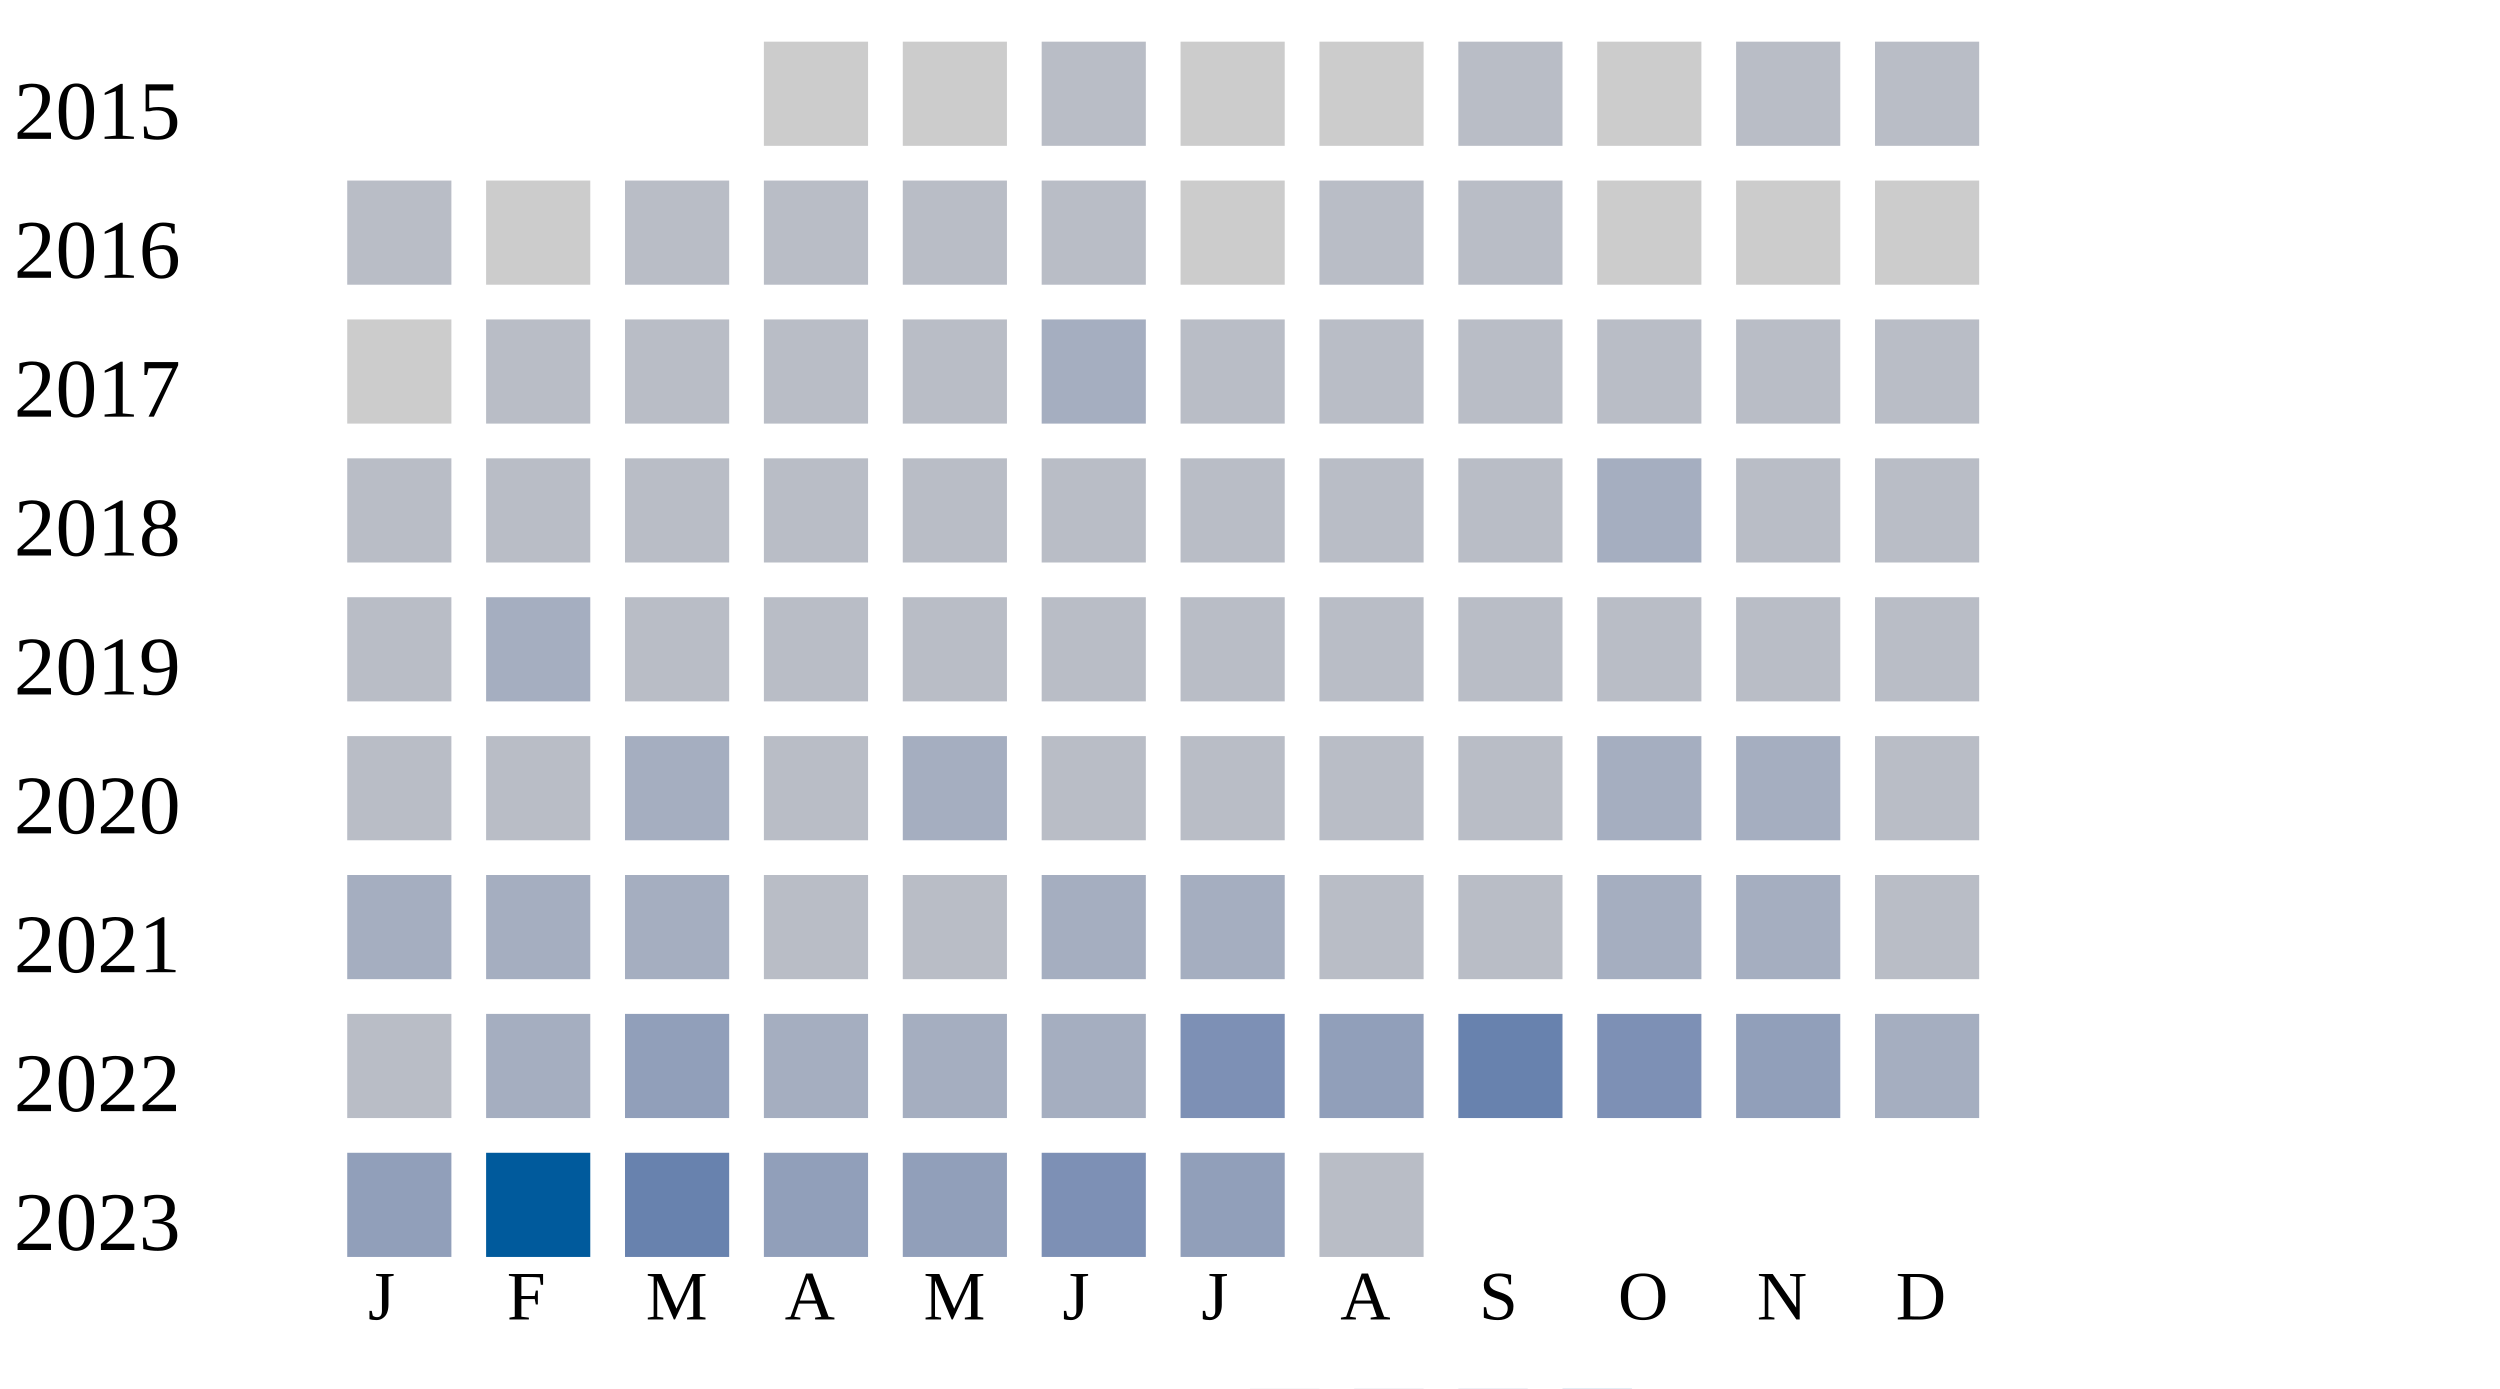
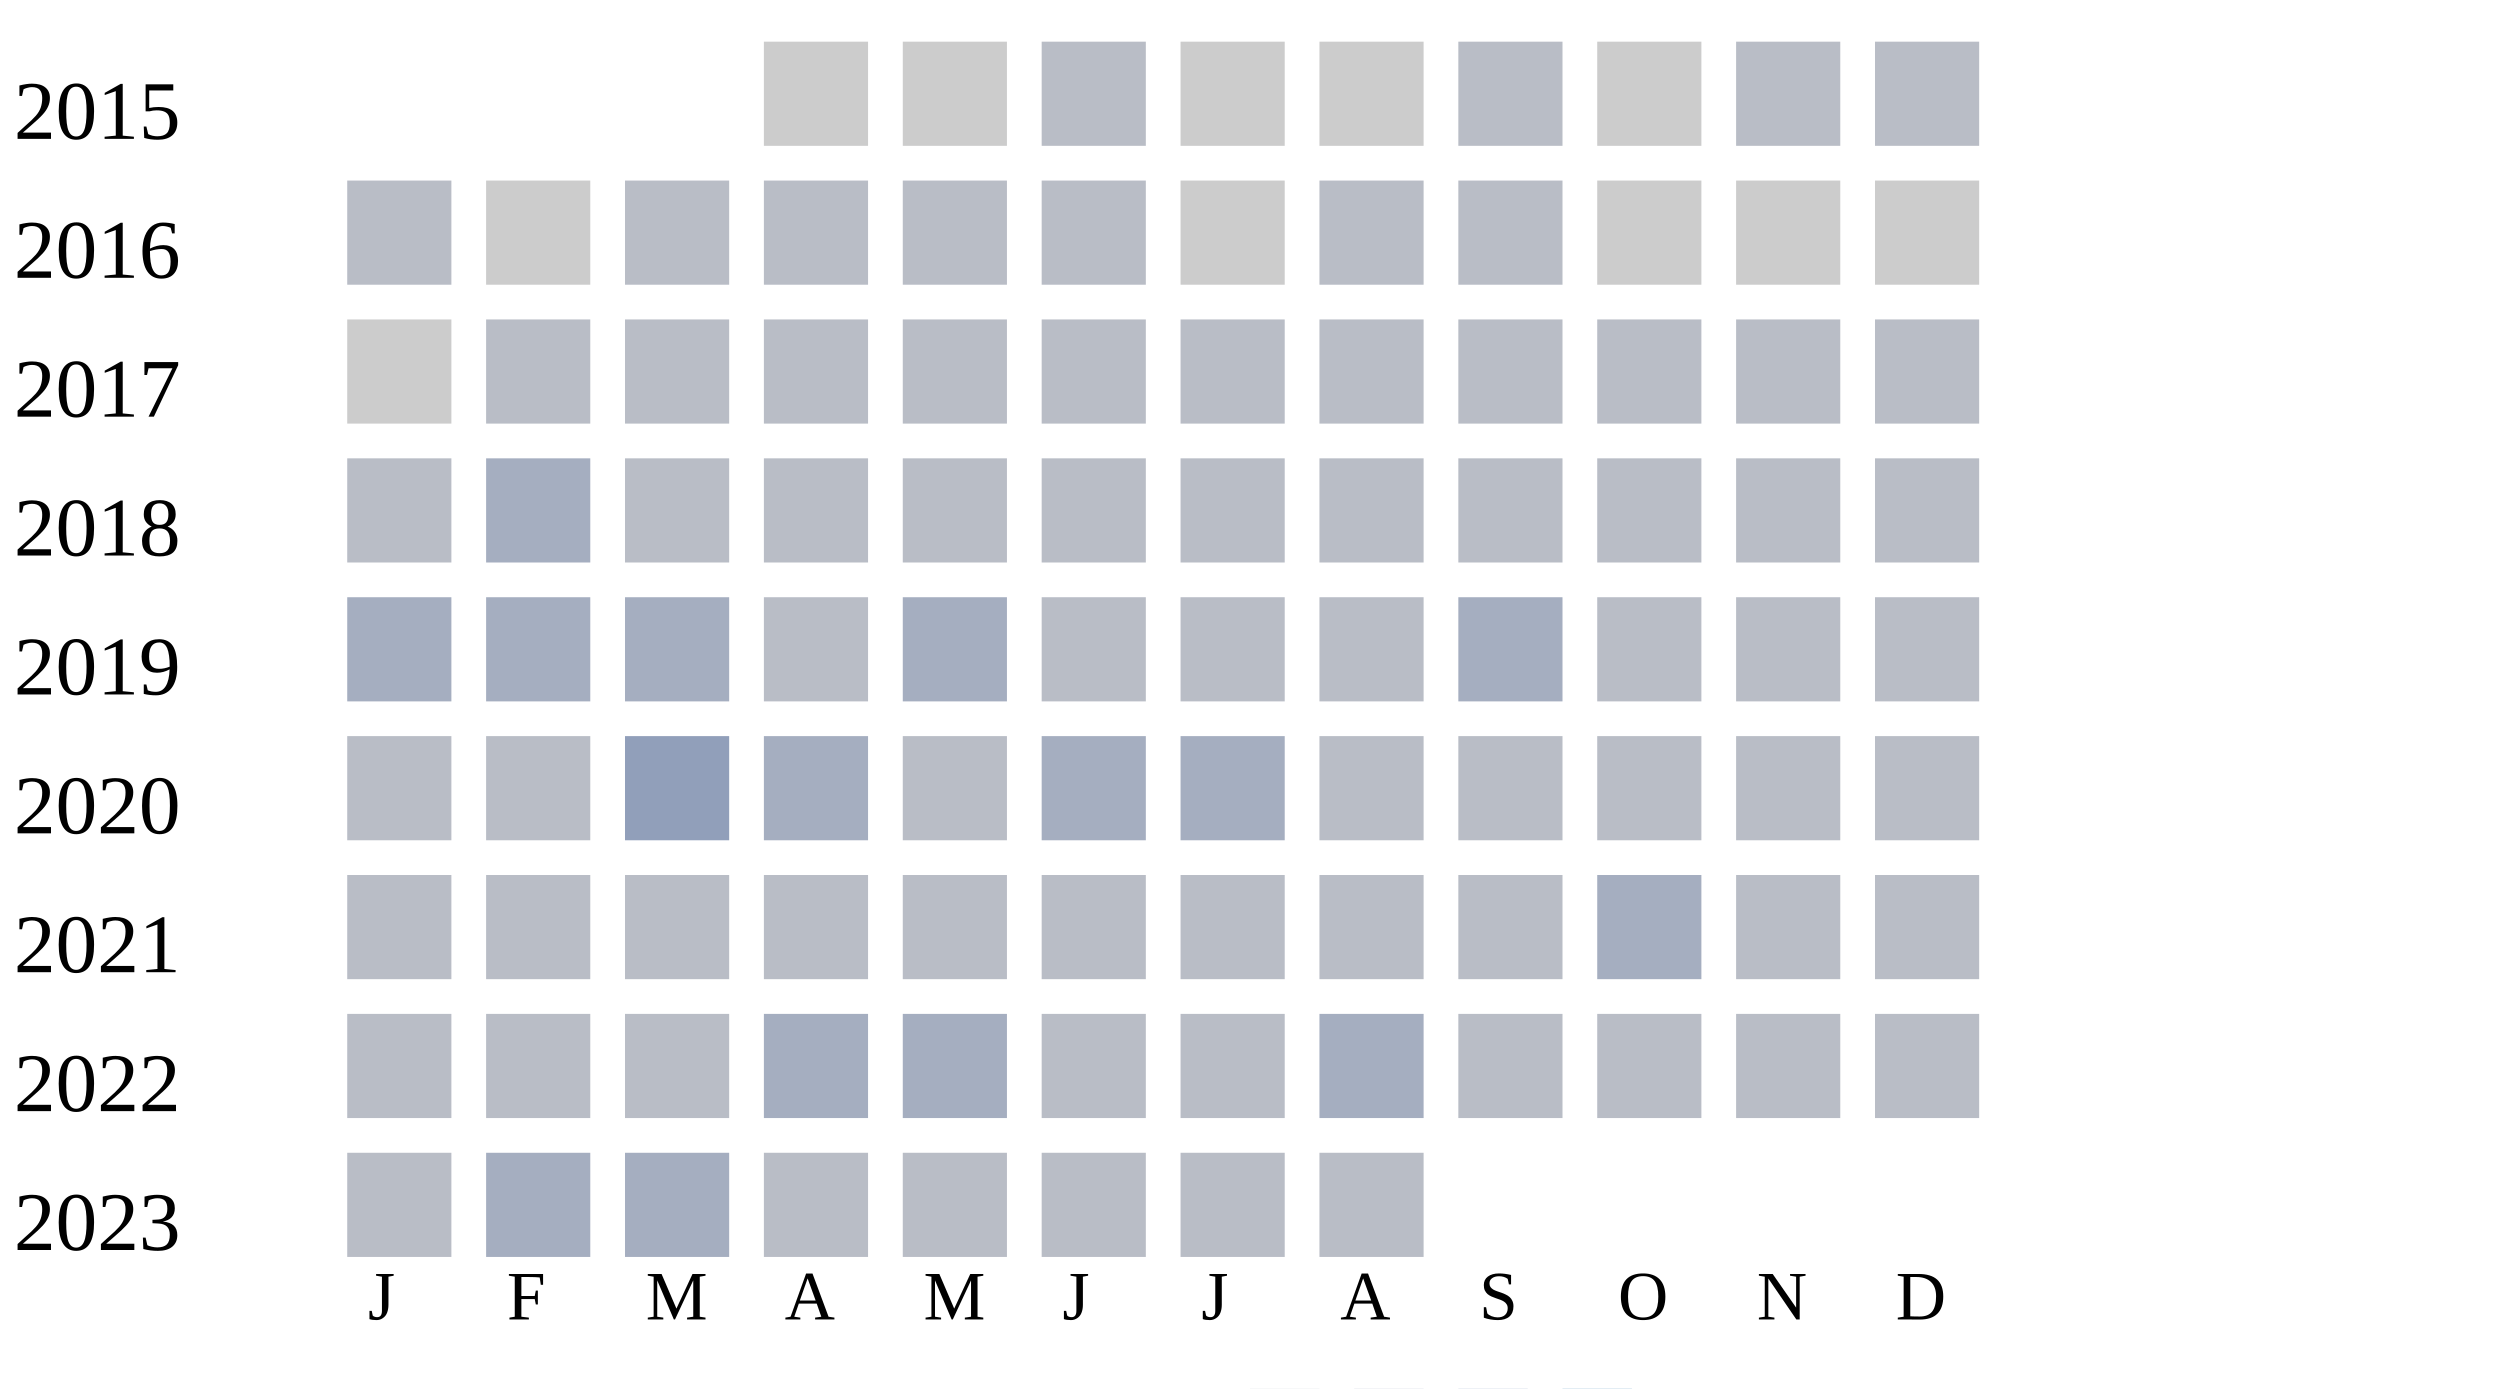
<svg xmlns="http://www.w3.org/2000/svg" width="360" height="200">
  <g transform="translate(0 0)">
    <text x="2" y="20">2015</text>
    <rect x="110" y="6" width="15" height="15" fill="#cccccc" />
    <rect x="130" y="6" width="15" height="15" fill="#cccccc" />
    <rect x="150" y="6" width="15" height="15" fill="#b9bdc6" />
    <rect x="170" y="6" width="15" height="15" fill="#cccccc" />
    <rect x="190" y="6" width="15" height="15" fill="#cccccc" />
    <rect x="210" y="6" width="15" height="15" fill="#b9bdc6" />
    <rect x="230" y="6" width="15" height="15" fill="#cccccc" />
    <rect x="250" y="6" width="15" height="15" fill="#b9bdc6" />
    <rect x="270" y="6" width="15" height="15" fill="#b9bdc6" />
  </g>
  <g transform="translate(0 20)">
    <text x="2" y="20">2016</text>
    <rect x="50" y="6" width="15" height="15" fill="#b9bdc6" />
    <rect x="70" y="6" width="15" height="15" fill="#cccccc" />
    <rect x="90" y="6" width="15" height="15" fill="#b9bdc6" />
    <rect x="110" y="6" width="15" height="15" fill="#b9bdc6" />
    <rect x="130" y="6" width="15" height="15" fill="#b9bdc6" />
    <rect x="150" y="6" width="15" height="15" fill="#b9bdc6" />
    <rect x="170" y="6" width="15" height="15" fill="#cccccc" />
    <rect x="190" y="6" width="15" height="15" fill="#b9bdc6" />
    <rect x="210" y="6" width="15" height="15" fill="#b9bdc6" />
    <rect x="230" y="6" width="15" height="15" fill="#cccccc" />
    <rect x="250" y="6" width="15" height="15" fill="#cccccc" />
    <rect x="270" y="6" width="15" height="15" fill="#cccccc" />
  </g>
  <g transform="translate(0 40)">
    <text x="2" y="20">2017</text>
    <rect x="50" y="6" width="15" height="15" fill="#cccccc" />
    <rect x="70" y="6" width="15" height="15" fill="#b9bdc6" />
    <rect x="90" y="6" width="15" height="15" fill="#b9bdc6" />
    <rect x="110" y="6" width="15" height="15" fill="#b9bdc6" />
    <rect x="130" y="6" width="15" height="15" fill="#b9bdc6" />
-     <rect x="150" y="6" width="15" height="15" fill="#a5aec0" />
+     <rect x="150" y="6" width="15" height="15" fill="#b9bdc6" />
    <rect x="170" y="6" width="15" height="15" fill="#b9bdc6" />
    <rect x="190" y="6" width="15" height="15" fill="#b9bdc6" />
    <rect x="210" y="6" width="15" height="15" fill="#b9bdc6" />
    <rect x="230" y="6" width="15" height="15" fill="#b9bdc6" />
    <rect x="250" y="6" width="15" height="15" fill="#b9bdc6" />
    <rect x="270" y="6" width="15" height="15" fill="#b9bdc6" />
  </g>
  <g transform="translate(0 60)">
    <text x="2" y="20">2018</text>
+     <rect x="50" y="6" width="15" height="15" fill="#b9bdc6" />
+     <rect x="70" y="6" width="15" height="15" fill="#a5aec0" />
+     <rect x="90" y="6" width="15" height="15" fill="#b9bdc6" />
+     <rect x="110" y="6" width="15" height="15" fill="#b9bdc6" />
+     <rect x="130" y="6" width="15" height="15" fill="#b9bdc6" />
+     <rect x="150" y="6" width="15" height="15" fill="#b9bdc6" />
+     <rect x="170" y="6" width="15" height="15" fill="#b9bdc6" />
+     <rect x="190" y="6" width="15" height="15" fill="#b9bdc6" />
+     <rect x="210" y="6" width="15" height="15" fill="#b9bdc6" />
+     <rect x="230" y="6" width="15" height="15" fill="#b9bdc6" />
+     <rect x="250" y="6" width="15" height="15" fill="#b9bdc6" />
+     <rect x="270" y="6" width="15" height="15" fill="#b9bdc6" />
+   </g>
+   <g transform="translate(0 80)">
+     <text x="2" y="20">2019</text>
+     <rect x="50" y="6" width="15" height="15" fill="#a5aec0" />
+     <rect x="70" y="6" width="15" height="15" fill="#a5aec0" />
+     <rect x="90" y="6" width="15" height="15" fill="#a5aec0" />
+     <rect x="110" y="6" width="15" height="15" fill="#b9bdc6" />
+     <rect x="130" y="6" width="15" height="15" fill="#a5aec0" />
+     <rect x="150" y="6" width="15" height="15" fill="#b9bdc6" />
+     <rect x="170" y="6" width="15" height="15" fill="#b9bdc6" />
+     <rect x="190" y="6" width="15" height="15" fill="#b9bdc6" />
+     <rect x="210" y="6" width="15" height="15" fill="#a5aec0" />
+     <rect x="230" y="6" width="15" height="15" fill="#b9bdc6" />
+     <rect x="250" y="6" width="15" height="15" fill="#b9bdc6" />
+     <rect x="270" y="6" width="15" height="15" fill="#b9bdc6" />
+   </g>
+   <g transform="translate(0 100)">
+     <text x="2" y="20">2020</text>
+     <rect x="50" y="6" width="15" height="15" fill="#b9bdc6" />
+     <rect x="70" y="6" width="15" height="15" fill="#b9bdc6" />
+     <rect x="90" y="6" width="15" height="15" fill="#919fba" />
+     <rect x="110" y="6" width="15" height="15" fill="#a5aec0" />
+     <rect x="130" y="6" width="15" height="15" fill="#b9bdc6" />
+     <rect x="150" y="6" width="15" height="15" fill="#a5aec0" />
+     <rect x="170" y="6" width="15" height="15" fill="#a5aec0" />
+     <rect x="190" y="6" width="15" height="15" fill="#b9bdc6" />
+     <rect x="210" y="6" width="15" height="15" fill="#b9bdc6" />
+     <rect x="230" y="6" width="15" height="15" fill="#b9bdc6" />
+     <rect x="250" y="6" width="15" height="15" fill="#b9bdc6" />
+     <rect x="270" y="6" width="15" height="15" fill="#b9bdc6" />
+   </g>
+   <g transform="translate(0 120)">
+     <text x="2" y="20">2021</text>
    <rect x="50" y="6" width="15" height="15" fill="#b9bdc6" />
    <rect x="70" y="6" width="15" height="15" fill="#b9bdc6" />
    <rect x="90" y="6" width="15" height="15" fill="#b9bdc6" />
    <rect x="110" y="6" width="15" height="15" fill="#b9bdc6" />
    <rect x="130" y="6" width="15" height="15" fill="#b9bdc6" />
    <rect x="150" y="6" width="15" height="15" fill="#b9bdc6" />
    <rect x="170" y="6" width="15" height="15" fill="#b9bdc6" />
    <rect x="190" y="6" width="15" height="15" fill="#b9bdc6" />
    <rect x="210" y="6" width="15" height="15" fill="#b9bdc6" />
    <rect x="230" y="6" width="15" height="15" fill="#a5aec0" />
    <rect x="250" y="6" width="15" height="15" fill="#b9bdc6" />
    <rect x="270" y="6" width="15" height="15" fill="#b9bdc6" />
  </g>
-   <g transform="translate(0 80)">
-     <text x="2" y="20">2019</text>
+   <g transform="translate(0 140)">
+     <text x="2" y="20">2022</text>
    <rect x="50" y="6" width="15" height="15" fill="#b9bdc6" />
-     <rect x="70" y="6" width="15" height="15" fill="#a5aec0" />
+     <rect x="70" y="6" width="15" height="15" fill="#b9bdc6" />
    <rect x="90" y="6" width="15" height="15" fill="#b9bdc6" />
-     <rect x="110" y="6" width="15" height="15" fill="#b9bdc6" />
-     <rect x="130" y="6" width="15" height="15" fill="#b9bdc6" />
+     <rect x="110" y="6" width="15" height="15" fill="#a5aec0" />
+     <rect x="130" y="6" width="15" height="15" fill="#a5aec0" />
    <rect x="150" y="6" width="15" height="15" fill="#b9bdc6" />
    <rect x="170" y="6" width="15" height="15" fill="#b9bdc6" />
-     <rect x="190" y="6" width="15" height="15" fill="#b9bdc6" />
+     <rect x="190" y="6" width="15" height="15" fill="#a5aec0" />
    <rect x="210" y="6" width="15" height="15" fill="#b9bdc6" />
    <rect x="230" y="6" width="15" height="15" fill="#b9bdc6" />
    <rect x="250" y="6" width="15" height="15" fill="#b9bdc6" />
    <rect x="270" y="6" width="15" height="15" fill="#b9bdc6" />
  </g>
-   <g transform="translate(0 100)">
-     <text x="2" y="20">2020</text>
+   <g transform="translate(0 160)">
+     <text x="2" y="20">2023</text>
    <rect x="50" y="6" width="15" height="15" fill="#b9bdc6" />
-     <rect x="70" y="6" width="15" height="15" fill="#b9bdc6" />
-     <rect x="90" y="6" width="15" height="15" fill="#a5aec0" />
-     <rect x="110" y="6" width="15" height="15" fill="#b9bdc6" />
-     <rect x="130" y="6" width="15" height="15" fill="#a5aec0" />
-     <rect x="150" y="6" width="15" height="15" fill="#b9bdc6" />
-     <rect x="170" y="6" width="15" height="15" fill="#b9bdc6" />
-     <rect x="190" y="6" width="15" height="15" fill="#b9bdc6" />
-     <rect x="210" y="6" width="15" height="15" fill="#b9bdc6" />
-     <rect x="230" y="6" width="15" height="15" fill="#a5aec0" />
-     <rect x="250" y="6" width="15" height="15" fill="#a5aec0" />
-     <rect x="270" y="6" width="15" height="15" fill="#b9bdc6" />
-   </g>
-   <g transform="translate(0 120)">
-     <text x="2" y="20">2021</text>
-     <rect x="50" y="6" width="15" height="15" fill="#a5aec0" />
    <rect x="70" y="6" width="15" height="15" fill="#a5aec0" />
    <rect x="90" y="6" width="15" height="15" fill="#a5aec0" />
    <rect x="110" y="6" width="15" height="15" fill="#b9bdc6" />
    <rect x="130" y="6" width="15" height="15" fill="#b9bdc6" />
-     <rect x="150" y="6" width="15" height="15" fill="#a5aec0" />
-     <rect x="170" y="6" width="15" height="15" fill="#a5aec0" />
-     <rect x="190" y="6" width="15" height="15" fill="#b9bdc6" />
-     <rect x="210" y="6" width="15" height="15" fill="#b9bdc6" />
-     <rect x="230" y="6" width="15" height="15" fill="#a5aec0" />
-     <rect x="250" y="6" width="15" height="15" fill="#a5aec0" />
-     <rect x="270" y="6" width="15" height="15" fill="#b9bdc6" />
-   </g>
-   <g transform="translate(0 140)">
-     <text x="2" y="20">2022</text>
-     <rect x="50" y="6" width="15" height="15" fill="#b9bdc6" />
-     <rect x="70" y="6" width="15" height="15" fill="#a5aec0" />
-     <rect x="90" y="6" width="15" height="15" fill="#919fba" />
-     <rect x="110" y="6" width="15" height="15" fill="#a5aec0" />
-     <rect x="130" y="6" width="15" height="15" fill="#a5aec0" />
-     <rect x="150" y="6" width="15" height="15" fill="#a5aec0" />
-     <rect x="170" y="6" width="15" height="15" fill="#7d90b5" />
-     <rect x="190" y="6" width="15" height="15" fill="#919fba" />
-     <rect x="210" y="6" width="15" height="15" fill="#6882ae" />
-     <rect x="230" y="6" width="15" height="15" fill="#7d90b5" />
-     <rect x="250" y="6" width="15" height="15" fill="#919fba" />
-     <rect x="270" y="6" width="15" height="15" fill="#a5aec0" />
-   </g>
-   <g transform="translate(0 160)">
-     <text x="2" y="20">2023</text>
-     <rect x="50" y="6" width="15" height="15" fill="#919fba" />
-     <rect x="70" y="6" width="15" height="15" fill="#005a9c" />
-     <rect x="90" y="6" width="15" height="15" fill="#6882ae" />
-     <rect x="110" y="6" width="15" height="15" fill="#919fba" />
-     <rect x="130" y="6" width="15" height="15" fill="#919fba" />
-     <rect x="150" y="6" width="15" height="15" fill="#7d90b5" />
-     <rect x="170" y="6" width="15" height="15" fill="#919fba" />
+     <rect x="150" y="6" width="15" height="15" fill="#b9bdc6" />
+     <rect x="170" y="6" width="15" height="15" fill="#b9bdc6" />
    <rect x="190" y="6" width="15" height="15" fill="#b9bdc6" />
  </g>
  <text style="font-size: 10px; text-align: center" x="53" y="190">J</text>
  <text style="font-size: 10px; text-align: center" x="73" y="190">F</text>
  <text style="font-size: 10px; text-align: center" x="93" y="190">M</text>
  <text style="font-size: 10px; text-align: center" x="113" y="190">A</text>
  <text style="font-size: 10px; text-align: center" x="133" y="190">M</text>
  <text style="font-size: 10px; text-align: center" x="153" y="190">J</text>
  <text style="font-size: 10px; text-align: center" x="173" y="190">J</text>
  <text style="font-size: 10px; text-align: center" x="193" y="190">A</text>
  <text style="font-size: 10px; text-align: center" x="213" y="190">S</text>
  <text style="font-size: 10px; text-align: center" x="233" y="190">O</text>
  <text style="font-size: 10px; text-align: center" x="253" y="190">N</text>
  <text style="font-size: 10px; text-align: center" x="273" y="190">D</text>
  <text style="font-size: 10px;" x="155" y="209">Less</text>
  <rect fill="#b9bdc6" width="10" height="10" x="180" y="200" />
  <rect fill="#919fba" width="10" height="10" x="195" y="200" />
  <rect fill="#6882ae" width="10" height="10" x="210" y="200" />
  <rect fill="#005a9c" width="10" height="10" x="225" y="200" />
  <text x="240" y="209" style="font-size: 10px;">More</text>
</svg>
